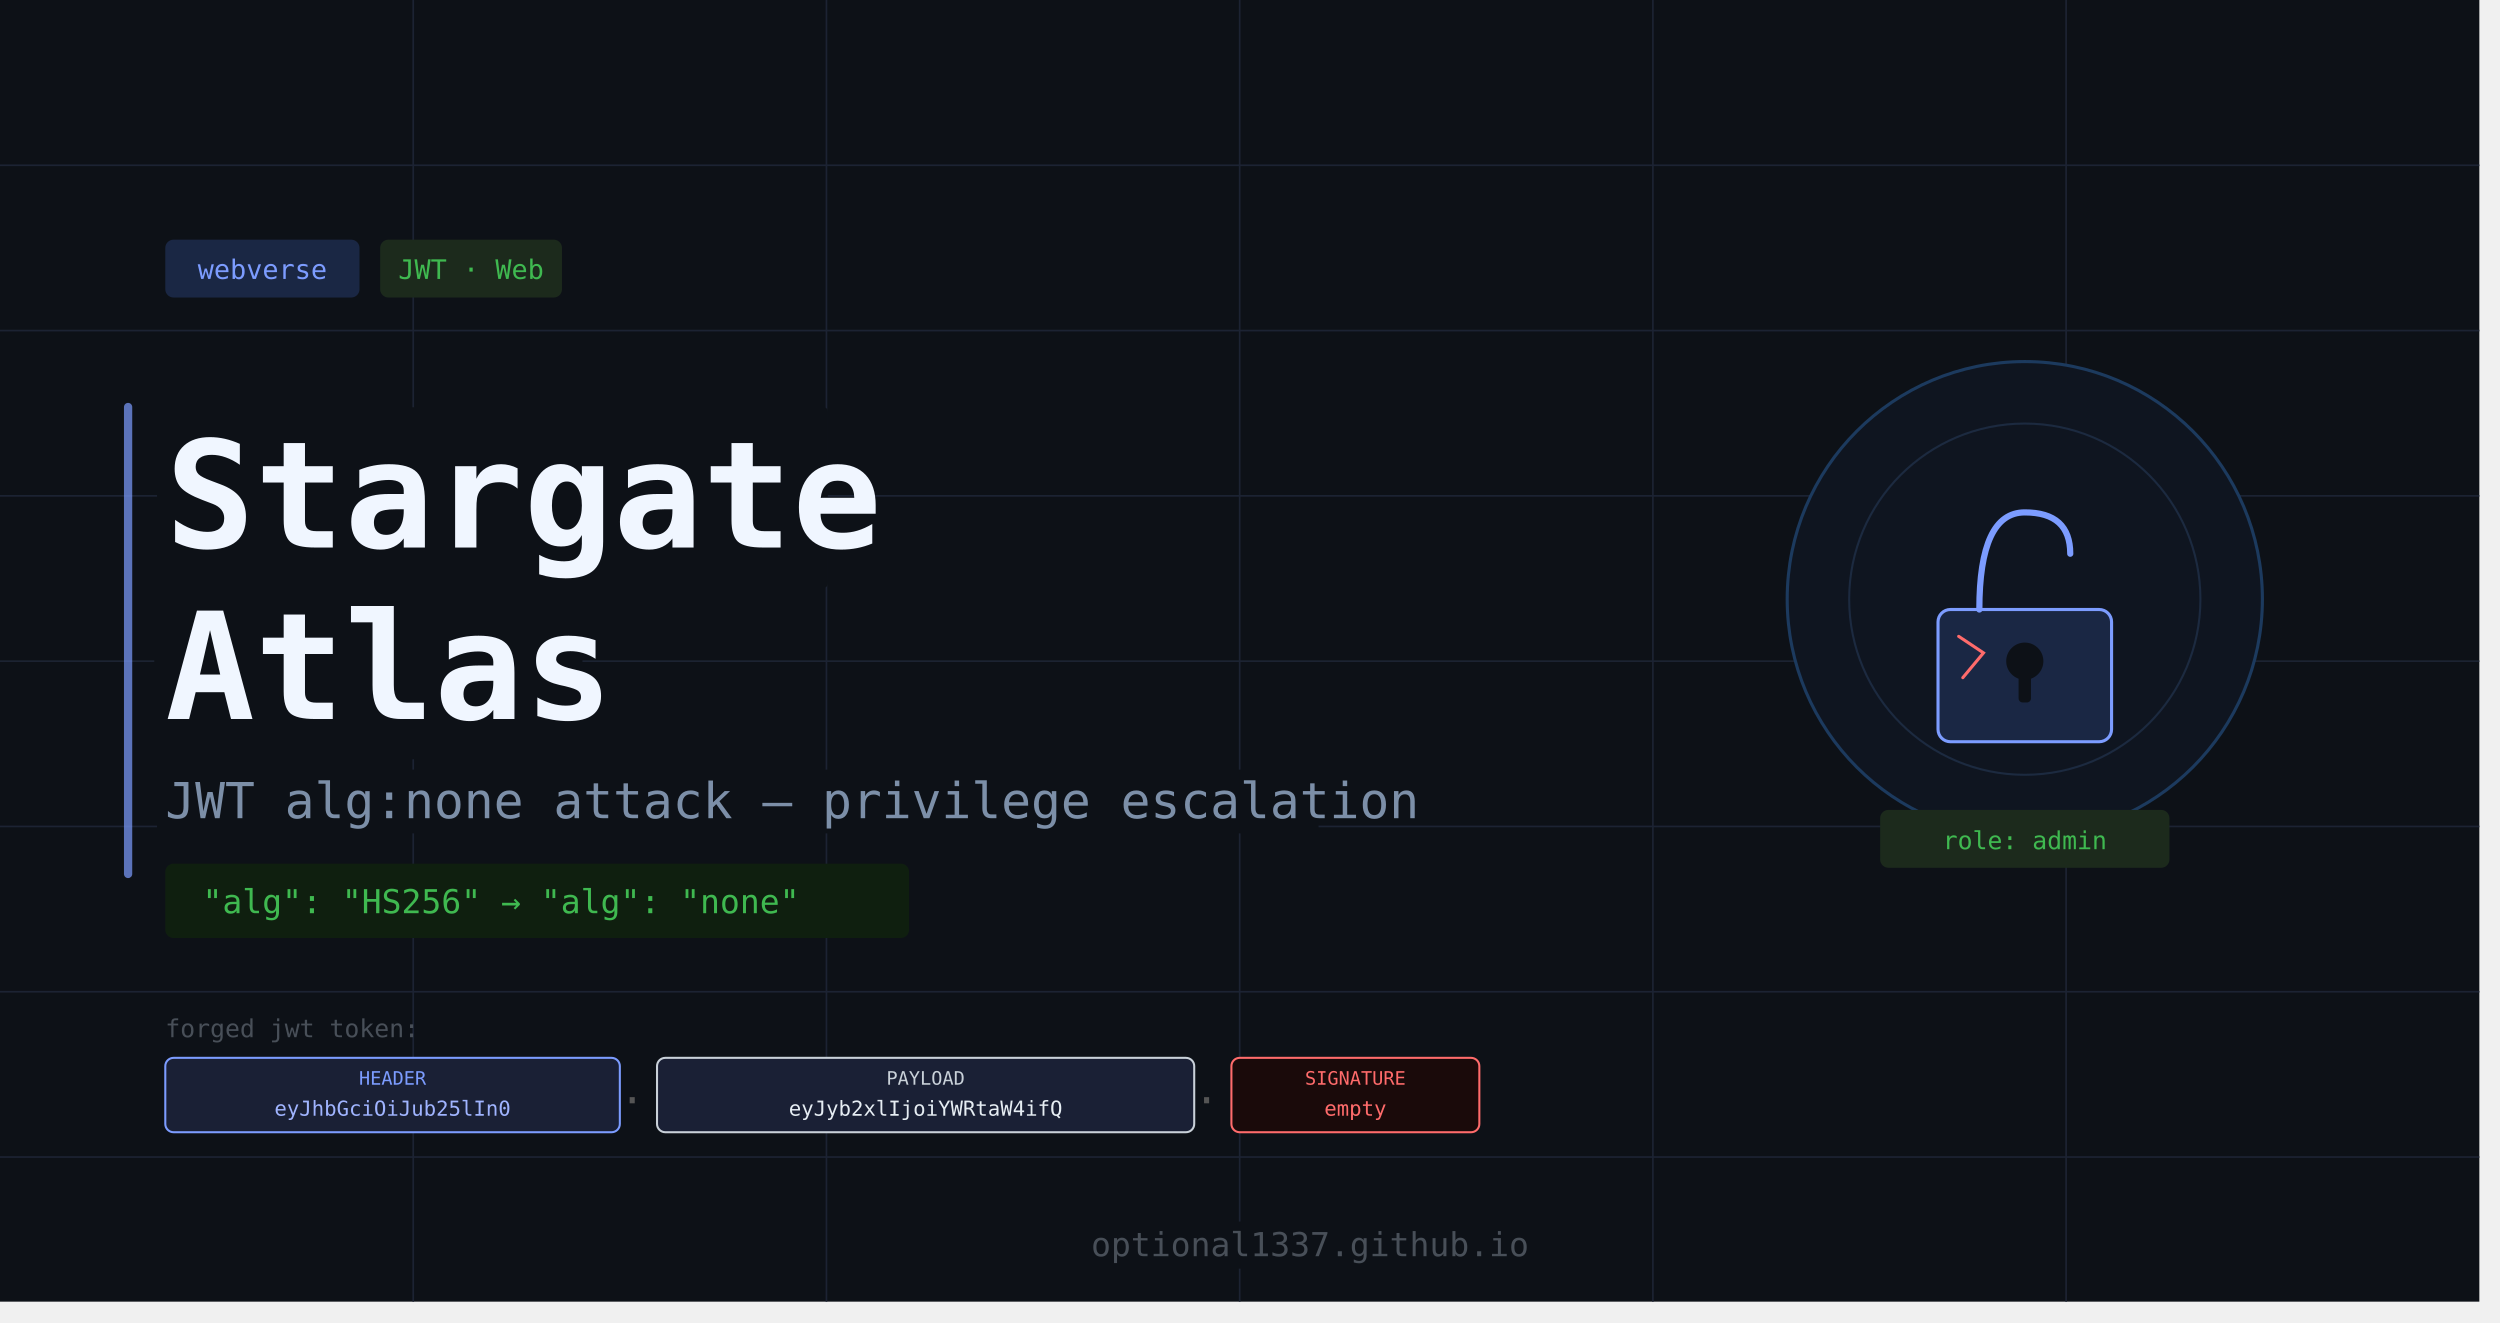
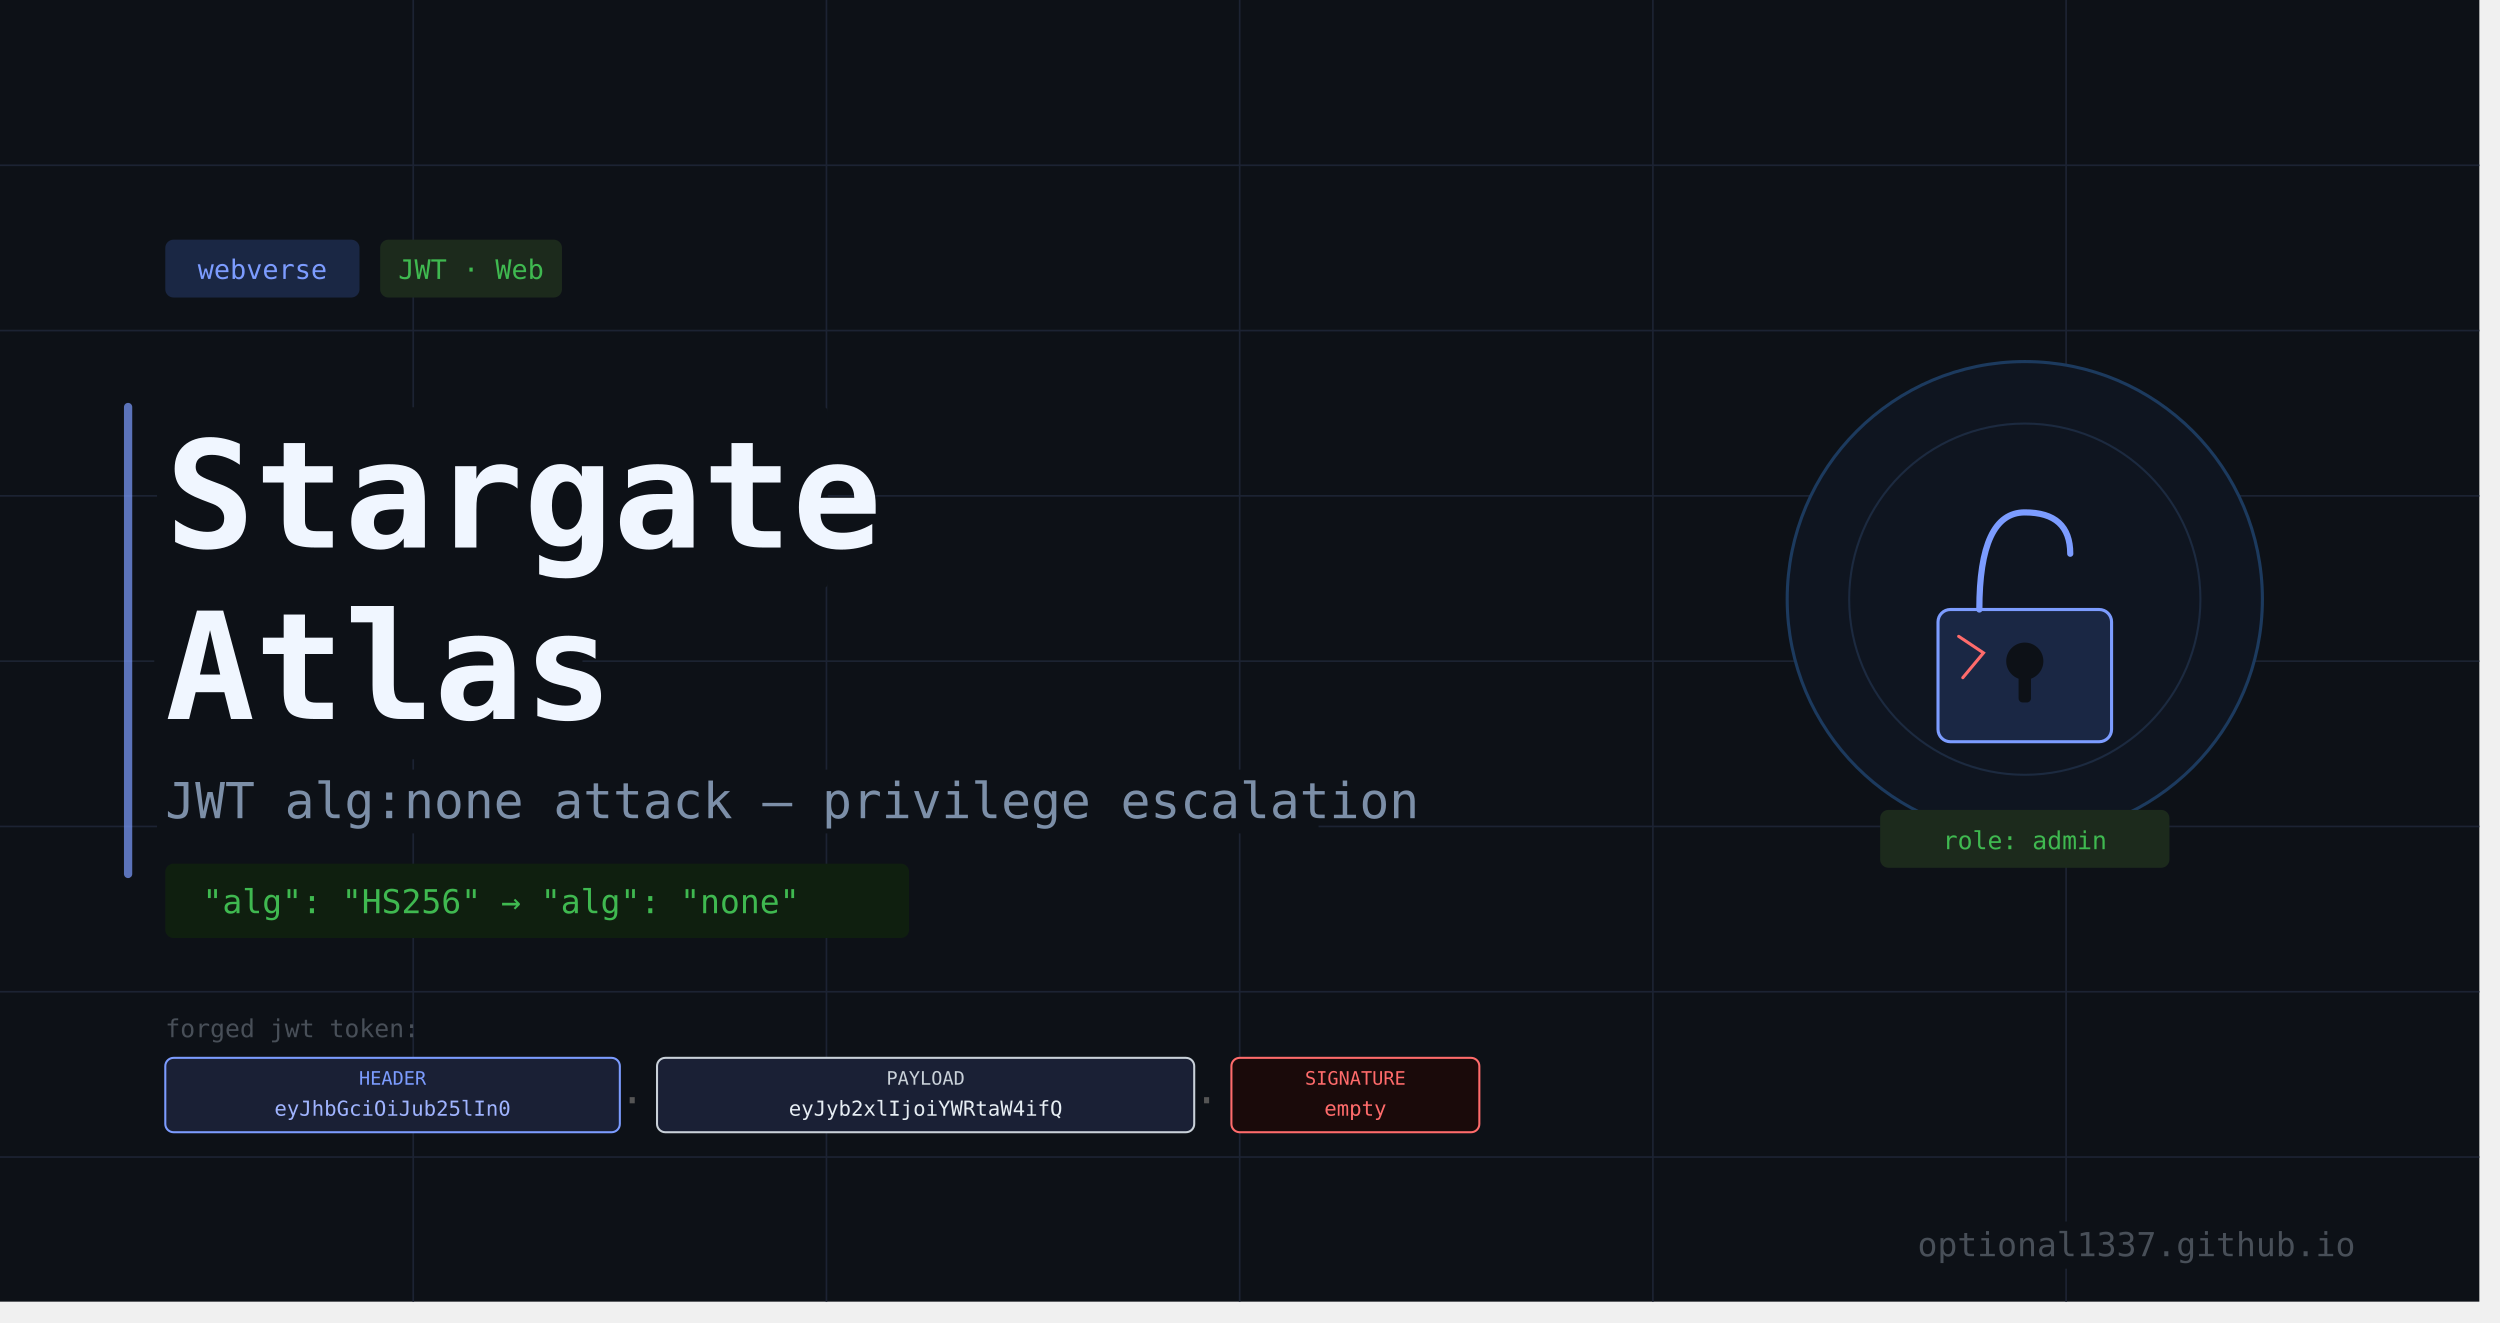
<svg xmlns="http://www.w3.org/2000/svg" width="100%" viewBox="0 0 1210 640" role="img" style="">
  <defs>
-     <mask id="imagine-text-gaps-v99583" maskUnits="userSpaceOnUse">
+     <mask id="imagine-text-gaps-18hlt5" maskUnits="userSpaceOnUse">
      <rect x="0" y="0" width="1210" height="640" fill="white" />
      <rect x="93.086" y="120.9" width="67.395" height="18.789" fill="black" rx="2" />
      <rect x="191.859" y="120.9" width="73.191" height="18.789" fill="black" rx="2" />
      <rect x="76" y="197.122" width="324.681" height="87.356" fill="black" rx="2" />
      <rect x="74.656" y="280.122" width="207.273" height="87.356" fill="black" rx="2" />
      <rect x="76" y="372.489" width="562.186" height="30.889" fill="black" rx="2" />
      <rect x="94" y="425.211" width="271.89" height="22.822" fill="black" rx="2" />
      <rect x="76" y="489.244" width="120.093" height="17.444" fill="black" rx="2" />
      <rect x="171.159" y="514.933" width="38.104" height="14.756" fill="black" rx="2" />
      <rect x="133.819" y="528.589" width="112.363" height="16.1" fill="black" rx="2" />
      <rect x="296.496" y="513.178" width="19.008" height="28.2" fill="black" rx="2" />
      <rect x="426.69" y="514.933" width="43.049" height="14.756" fill="black" rx="2" />
      <rect x="383.584" y="528.589" width="130.057" height="16.1" fill="black" rx="2" />
      <rect x="574.496" y="513.178" width="19.008" height="28.2" fill="black" rx="2" />
      <rect x="629.743" y="514.933" width="52.939" height="14.756" fill="black" rx="2" />
      <rect x="638.261" y="528.589" width="35.477" height="16.1" fill="black" rx="2" />
-       <rect x="542.462" y="591.211" width="202.133" height="22.822" fill="black" rx="2" />
+       <rect x="942.462" y="591.211" width="202.133" height="22.822" fill="black" rx="2" />
      <rect x="939.731" y="398.244" width="80.657" height="17.444" fill="black" rx="2" />
    </mask>
  </defs>
  <rect width="1200" height="630" fill="#0d1117" style="fill:rgb(13, 17, 23);stroke:none;color:rgb(255, 255, 255);stroke-width:1px;stroke-linecap:butt;stroke-linejoin:miter;opacity:1;font-family:&quot;Anthropic Sans&quot;, -apple-system, BlinkMacSystemFont, &quot;Segoe UI&quot;, sans-serif;font-size:16px;font-weight:400;text-anchor:start;dominant-baseline:auto" />
  <g style="fill:none;stroke:rgb(28, 35, 51);color:rgb(255, 255, 255);stroke-width:0.8px;stroke-linecap:butt;stroke-linejoin:miter;opacity:1;font-family:&quot;Anthropic Sans&quot;, -apple-system, BlinkMacSystemFont, &quot;Segoe UI&quot;, sans-serif;font-size:16px;font-weight:400;text-anchor:start;dominant-baseline:auto">
    <line x1="0" y1="80" x2="1200" y2="80" style="fill:none;stroke:rgb(28, 35, 51);color:rgb(255, 255, 255);stroke-width:0.8px;stroke-linecap:butt;stroke-linejoin:miter;opacity:1;font-family:&quot;Anthropic Sans&quot;, -apple-system, BlinkMacSystemFont, &quot;Segoe UI&quot;, sans-serif;font-size:16px;font-weight:400;text-anchor:start;dominant-baseline:auto" />
    <line x1="0" y1="160" x2="1200" y2="160" style="fill:none;stroke:rgb(28, 35, 51);color:rgb(255, 255, 255);stroke-width:0.8px;stroke-linecap:butt;stroke-linejoin:miter;opacity:1;font-family:&quot;Anthropic Sans&quot;, -apple-system, BlinkMacSystemFont, &quot;Segoe UI&quot;, sans-serif;font-size:16px;font-weight:400;text-anchor:start;dominant-baseline:auto" />
-     <line x1="0" y1="240" x2="1200" y2="240" mask="url(#imagine-text-gaps-v99583)" style="fill:none;stroke:rgb(28, 35, 51);color:rgb(255, 255, 255);stroke-width:0.8px;stroke-linecap:butt;stroke-linejoin:miter;opacity:1;font-family:&quot;Anthropic Sans&quot;, -apple-system, BlinkMacSystemFont, &quot;Segoe UI&quot;, sans-serif;font-size:16px;font-weight:400;text-anchor:start;dominant-baseline:auto" />
-     <line x1="0" y1="320" x2="1200" y2="320" mask="url(#imagine-text-gaps-v99583)" style="fill:none;stroke:rgb(28, 35, 51);color:rgb(255, 255, 255);stroke-width:0.8px;stroke-linecap:butt;stroke-linejoin:miter;opacity:1;font-family:&quot;Anthropic Sans&quot;, -apple-system, BlinkMacSystemFont, &quot;Segoe UI&quot;, sans-serif;font-size:16px;font-weight:400;text-anchor:start;dominant-baseline:auto" />
-     <line x1="0" y1="400" x2="1200" y2="400" mask="url(#imagine-text-gaps-v99583)" style="fill:none;stroke:rgb(28, 35, 51);color:rgb(255, 255, 255);stroke-width:0.8px;stroke-linecap:butt;stroke-linejoin:miter;opacity:1;font-family:&quot;Anthropic Sans&quot;, -apple-system, BlinkMacSystemFont, &quot;Segoe UI&quot;, sans-serif;font-size:16px;font-weight:400;text-anchor:start;dominant-baseline:auto" />
+     <line x1="0" y1="240" x2="1200" y2="240" mask="url(#imagine-text-gaps-18hlt5)" style="fill:none;stroke:rgb(28, 35, 51);color:rgb(255, 255, 255);stroke-width:0.8px;stroke-linecap:butt;stroke-linejoin:miter;opacity:1;font-family:&quot;Anthropic Sans&quot;, -apple-system, BlinkMacSystemFont, &quot;Segoe UI&quot;, sans-serif;font-size:16px;font-weight:400;text-anchor:start;dominant-baseline:auto" />
+     <line x1="0" y1="320" x2="1200" y2="320" mask="url(#imagine-text-gaps-18hlt5)" style="fill:none;stroke:rgb(28, 35, 51);color:rgb(255, 255, 255);stroke-width:0.8px;stroke-linecap:butt;stroke-linejoin:miter;opacity:1;font-family:&quot;Anthropic Sans&quot;, -apple-system, BlinkMacSystemFont, &quot;Segoe UI&quot;, sans-serif;font-size:16px;font-weight:400;text-anchor:start;dominant-baseline:auto" />
+     <line x1="0" y1="400" x2="1200" y2="400" mask="url(#imagine-text-gaps-18hlt5)" style="fill:none;stroke:rgb(28, 35, 51);color:rgb(255, 255, 255);stroke-width:0.8px;stroke-linecap:butt;stroke-linejoin:miter;opacity:1;font-family:&quot;Anthropic Sans&quot;, -apple-system, BlinkMacSystemFont, &quot;Segoe UI&quot;, sans-serif;font-size:16px;font-weight:400;text-anchor:start;dominant-baseline:auto" />
    <line x1="0" y1="480" x2="1200" y2="480" style="fill:none;stroke:rgb(28, 35, 51);color:rgb(255, 255, 255);stroke-width:0.8px;stroke-linecap:butt;stroke-linejoin:miter;opacity:1;font-family:&quot;Anthropic Sans&quot;, -apple-system, BlinkMacSystemFont, &quot;Segoe UI&quot;, sans-serif;font-size:16px;font-weight:400;text-anchor:start;dominant-baseline:auto" />
    <line x1="0" y1="560" x2="1200" y2="560" style="fill:none;stroke:rgb(28, 35, 51);color:rgb(255, 255, 255);stroke-width:0.8px;stroke-linecap:butt;stroke-linejoin:miter;opacity:1;font-family:&quot;Anthropic Sans&quot;, -apple-system, BlinkMacSystemFont, &quot;Segoe UI&quot;, sans-serif;font-size:16px;font-weight:400;text-anchor:start;dominant-baseline:auto" />
-     <line x1="200" y1="0" x2="200" y2="630" mask="url(#imagine-text-gaps-v99583)" style="fill:none;stroke:rgb(28, 35, 51);color:rgb(255, 255, 255);stroke-width:0.8px;stroke-linecap:butt;stroke-linejoin:miter;opacity:1;font-family:&quot;Anthropic Sans&quot;, -apple-system, BlinkMacSystemFont, &quot;Segoe UI&quot;, sans-serif;font-size:16px;font-weight:400;text-anchor:start;dominant-baseline:auto" />
-     <line x1="400" y1="0" x2="400" y2="630" mask="url(#imagine-text-gaps-v99583)" style="fill:none;stroke:rgb(28, 35, 51);color:rgb(255, 255, 255);stroke-width:0.8px;stroke-linecap:butt;stroke-linejoin:miter;opacity:1;font-family:&quot;Anthropic Sans&quot;, -apple-system, BlinkMacSystemFont, &quot;Segoe UI&quot;, sans-serif;font-size:16px;font-weight:400;text-anchor:start;dominant-baseline:auto" />
-     <line x1="600" y1="0" x2="600" y2="630" mask="url(#imagine-text-gaps-v99583)" style="fill:none;stroke:rgb(28, 35, 51);color:rgb(255, 255, 255);stroke-width:0.8px;stroke-linecap:butt;stroke-linejoin:miter;opacity:1;font-family:&quot;Anthropic Sans&quot;, -apple-system, BlinkMacSystemFont, &quot;Segoe UI&quot;, sans-serif;font-size:16px;font-weight:400;text-anchor:start;dominant-baseline:auto" />
+     <line x1="200" y1="0" x2="200" y2="630" mask="url(#imagine-text-gaps-18hlt5)" style="fill:none;stroke:rgb(28, 35, 51);color:rgb(255, 255, 255);stroke-width:0.8px;stroke-linecap:butt;stroke-linejoin:miter;opacity:1;font-family:&quot;Anthropic Sans&quot;, -apple-system, BlinkMacSystemFont, &quot;Segoe UI&quot;, sans-serif;font-size:16px;font-weight:400;text-anchor:start;dominant-baseline:auto" />
+     <line x1="400" y1="0" x2="400" y2="630" mask="url(#imagine-text-gaps-18hlt5)" style="fill:none;stroke:rgb(28, 35, 51);color:rgb(255, 255, 255);stroke-width:0.8px;stroke-linecap:butt;stroke-linejoin:miter;opacity:1;font-family:&quot;Anthropic Sans&quot;, -apple-system, BlinkMacSystemFont, &quot;Segoe UI&quot;, sans-serif;font-size:16px;font-weight:400;text-anchor:start;dominant-baseline:auto" />
+     <line x1="600" y1="0" x2="600" y2="630" mask="url(#imagine-text-gaps-18hlt5)" style="fill:none;stroke:rgb(28, 35, 51);color:rgb(255, 255, 255);stroke-width:0.8px;stroke-linecap:butt;stroke-linejoin:miter;opacity:1;font-family:&quot;Anthropic Sans&quot;, -apple-system, BlinkMacSystemFont, &quot;Segoe UI&quot;, sans-serif;font-size:16px;font-weight:400;text-anchor:start;dominant-baseline:auto" />
    <line x1="800" y1="0" x2="800" y2="630" style="fill:none;stroke:rgb(28, 35, 51);color:rgb(255, 255, 255);stroke-width:0.8px;stroke-linecap:butt;stroke-linejoin:miter;opacity:1;font-family:&quot;Anthropic Sans&quot;, -apple-system, BlinkMacSystemFont, &quot;Segoe UI&quot;, sans-serif;font-size:16px;font-weight:400;text-anchor:start;dominant-baseline:auto" />
-     <line x1="1000" y1="0" x2="1000" y2="630" mask="url(#imagine-text-gaps-v99583)" style="fill:none;stroke:rgb(28, 35, 51);color:rgb(255, 255, 255);stroke-width:0.8px;stroke-linecap:butt;stroke-linejoin:miter;opacity:1;font-family:&quot;Anthropic Sans&quot;, -apple-system, BlinkMacSystemFont, &quot;Segoe UI&quot;, sans-serif;font-size:16px;font-weight:400;text-anchor:start;dominant-baseline:auto" />
+     <line x1="1000" y1="0" x2="1000" y2="630" mask="url(#imagine-text-gaps-18hlt5)" style="fill:none;stroke:rgb(28, 35, 51);color:rgb(255, 255, 255);stroke-width:0.8px;stroke-linecap:butt;stroke-linejoin:miter;opacity:1;font-family:&quot;Anthropic Sans&quot;, -apple-system, BlinkMacSystemFont, &quot;Segoe UI&quot;, sans-serif;font-size:16px;font-weight:400;text-anchor:start;dominant-baseline:auto" />
  </g>
  <rect x="60" y="195" width="4" height="230" rx="2" fill="#7c9cff" opacity="0.7" style="fill:rgb(124, 156, 255);stroke:none;color:rgb(255, 255, 255);stroke-width:1px;stroke-linecap:butt;stroke-linejoin:miter;opacity:0.7;font-family:&quot;Anthropic Sans&quot;, -apple-system, BlinkMacSystemFont, &quot;Segoe UI&quot;, sans-serif;font-size:16px;font-weight:400;text-anchor:start;dominant-baseline:auto" />
  <rect x="80" y="116" width="94" height="28" rx="4" fill="#1a2744" style="fill:rgb(26, 39, 68);stroke:none;color:rgb(255, 255, 255);stroke-width:1px;stroke-linecap:butt;stroke-linejoin:miter;opacity:1;font-family:&quot;Anthropic Sans&quot;, -apple-system, BlinkMacSystemFont, &quot;Segoe UI&quot;, sans-serif;font-size:16px;font-weight:400;text-anchor:start;dominant-baseline:auto" />
  <text x="127" y="135" text-anchor="middle" font-family="monospace" font-size="13px" font-weight="500" fill="#7c9cff" style="fill:rgb(124, 156, 255);stroke:none;color:rgb(255, 255, 255);stroke-width:1px;stroke-linecap:butt;stroke-linejoin:miter;opacity:1;font-family:monospace;font-size:13px;font-weight:500;text-anchor:middle;dominant-baseline:auto">webverse</text>
  <rect x="184" y="116" width="88" height="28" rx="4" fill="#1c2a1c" style="fill:rgb(28, 42, 28);stroke:none;color:rgb(255, 255, 255);stroke-width:1px;stroke-linecap:butt;stroke-linejoin:miter;opacity:1;font-family:&quot;Anthropic Sans&quot;, -apple-system, BlinkMacSystemFont, &quot;Segoe UI&quot;, sans-serif;font-size:16px;font-weight:400;text-anchor:start;dominant-baseline:auto" />
  <text x="228" y="135" text-anchor="middle" font-family="monospace" font-size="13px" font-weight="500" fill="#3fb950" style="fill:rgb(63, 185, 80);stroke:none;color:rgb(255, 255, 255);stroke-width:1px;stroke-linecap:butt;stroke-linejoin:miter;opacity:1;font-family:monospace;font-size:13px;font-weight:500;text-anchor:middle;dominant-baseline:auto">JWT · Web</text>
  <text x="80" y="265" font-family="monospace" font-size="72px" font-weight="700" fill="#f0f6ff" style="fill:rgb(240, 246, 255);stroke:none;color:rgb(255, 255, 255);stroke-width:1px;stroke-linecap:butt;stroke-linejoin:miter;opacity:1;font-family:monospace;font-size:72px;font-weight:700;text-anchor:start;dominant-baseline:auto">Stargate</text>
  <text x="80" y="348" font-family="monospace" font-size="72px" font-weight="700" fill="#f0f6ff" style="fill:rgb(240, 246, 255);stroke:none;color:rgb(255, 255, 255);stroke-width:1px;stroke-linecap:butt;stroke-linejoin:miter;opacity:1;font-family:monospace;font-size:72px;font-weight:700;text-anchor:start;dominant-baseline:auto">Atlas</text>
  <text x="80" y="396" font-family="monospace" font-size="24px" fill="#7c8fa8" style="fill:rgb(124, 143, 168);stroke:none;color:rgb(255, 255, 255);stroke-width:1px;stroke-linecap:butt;stroke-linejoin:miter;opacity:1;font-family:monospace;font-size:24px;font-weight:400;text-anchor:start;dominant-baseline:auto">JWT alg:none attack — privilege escalation</text>
  <rect x="80" y="418" width="360" height="36" rx="4" fill="#0f1f0f" style="fill:rgb(15, 31, 15);stroke:none;color:rgb(255, 255, 255);stroke-width:1px;stroke-linecap:butt;stroke-linejoin:miter;opacity:1;font-family:&quot;Anthropic Sans&quot;, -apple-system, BlinkMacSystemFont, &quot;Segoe UI&quot;, sans-serif;font-size:16px;font-weight:400;text-anchor:start;dominant-baseline:auto" />
  <text x="98" y="442" font-family="monospace" font-size="16px" fill="#3fb950" style="fill:rgb(63, 185, 80);stroke:none;color:rgb(255, 255, 255);stroke-width:1px;stroke-linecap:butt;stroke-linejoin:miter;opacity:1;font-family:monospace;font-size:16px;font-weight:400;text-anchor:start;dominant-baseline:auto">"alg": "HS256"  →  "alg": "none"</text>
  <text x="80" y="502" font-family="monospace" font-size="12px" fill="#484f58" style="fill:rgb(72, 79, 88);stroke:none;color:rgb(255, 255, 255);stroke-width:1px;stroke-linecap:butt;stroke-linejoin:miter;opacity:1;font-family:monospace;font-size:12px;font-weight:400;text-anchor:start;dominant-baseline:auto">forged jwt token:</text>
  <rect x="80" y="512" width="220" height="36" rx="4" fill="#1a2035" stroke="#7c9cff" stroke-width="1" style="fill:rgb(26, 32, 53);stroke:rgb(124, 156, 255);color:rgb(255, 255, 255);stroke-width:1px;stroke-linecap:butt;stroke-linejoin:miter;opacity:1;font-family:&quot;Anthropic Sans&quot;, -apple-system, BlinkMacSystemFont, &quot;Segoe UI&quot;, sans-serif;font-size:16px;font-weight:400;text-anchor:start;dominant-baseline:auto" />
  <text x="190" y="525" text-anchor="middle" font-family="monospace" font-size="9px" fill="#7c9cff" style="fill:rgb(124, 156, 255);stroke:none;color:rgb(255, 255, 255);stroke-width:1px;stroke-linecap:butt;stroke-linejoin:miter;opacity:1;font-family:monospace;font-size:9px;font-weight:400;text-anchor:middle;dominant-baseline:auto">HEADER</text>
  <text x="190" y="540" text-anchor="middle" font-family="monospace" font-size="10px" fill="#a0b4ff" style="fill:rgb(160, 180, 255);stroke:none;color:rgb(255, 255, 255);stroke-width:1px;stroke-linecap:butt;stroke-linejoin:miter;opacity:1;font-family:monospace;font-size:10px;font-weight:400;text-anchor:middle;dominant-baseline:auto">eyJhbGciOiJub25lIn0</text>
  <text x="306" y="534" font-family="monospace" font-size="20px" fill="#555" text-anchor="middle" style="fill:rgb(85, 85, 85);stroke:none;color:rgb(255, 255, 255);stroke-width:1px;stroke-linecap:butt;stroke-linejoin:miter;opacity:1;font-family:monospace;font-size:20px;font-weight:400;text-anchor:middle;dominant-baseline:auto">.</text>
  <rect x="318" y="512" width="260" height="36" rx="4" fill="#1a2035" stroke="#c9d1d9" stroke-width="1" style="fill:rgb(26, 32, 53);stroke:rgb(201, 209, 217);color:rgb(255, 255, 255);stroke-width:1px;stroke-linecap:butt;stroke-linejoin:miter;opacity:1;font-family:&quot;Anthropic Sans&quot;, -apple-system, BlinkMacSystemFont, &quot;Segoe UI&quot;, sans-serif;font-size:16px;font-weight:400;text-anchor:start;dominant-baseline:auto" />
  <text x="448" y="525" text-anchor="middle" font-family="monospace" font-size="9px" fill="#c9d1d9" style="fill:rgb(201, 209, 217);stroke:none;color:rgb(255, 255, 255);stroke-width:1px;stroke-linecap:butt;stroke-linejoin:miter;opacity:1;font-family:monospace;font-size:9px;font-weight:400;text-anchor:middle;dominant-baseline:auto">PAYLOAD</text>
  <text x="448" y="540" text-anchor="middle" font-family="monospace" font-size="10px" fill="#e6edf3" style="fill:rgb(230, 237, 243);stroke:none;color:rgb(255, 255, 255);stroke-width:1px;stroke-linecap:butt;stroke-linejoin:miter;opacity:1;font-family:monospace;font-size:10px;font-weight:400;text-anchor:middle;dominant-baseline:auto">eyJyb2xlIjoiYWRtaW4ifQ</text>
  <text x="584" y="534" font-family="monospace" font-size="20px" fill="#555" text-anchor="middle" style="fill:rgb(85, 85, 85);stroke:none;color:rgb(255, 255, 255);stroke-width:1px;stroke-linecap:butt;stroke-linejoin:miter;opacity:1;font-family:monospace;font-size:20px;font-weight:400;text-anchor:middle;dominant-baseline:auto">.</text>
  <rect x="596" y="512" width="120" height="36" rx="4" fill="#1a0a0a" stroke="#ff6b6b" stroke-width="1" style="fill:rgb(26, 10, 10);stroke:rgb(255, 107, 107);color:rgb(255, 255, 255);stroke-width:1px;stroke-linecap:butt;stroke-linejoin:miter;opacity:1;font-family:&quot;Anthropic Sans&quot;, -apple-system, BlinkMacSystemFont, &quot;Segoe UI&quot;, sans-serif;font-size:16px;font-weight:400;text-anchor:start;dominant-baseline:auto" />
  <text x="656" y="525" text-anchor="middle" font-family="monospace" font-size="9px" fill="#ff6b6b" style="fill:rgb(255, 107, 107);stroke:none;color:rgb(255, 255, 255);stroke-width:1px;stroke-linecap:butt;stroke-linejoin:miter;opacity:1;font-family:monospace;font-size:9px;font-weight:400;text-anchor:middle;dominant-baseline:auto">SIGNATURE</text>
  <text x="656" y="540" text-anchor="middle" font-family="monospace" font-size="10px" fill="#ff6b6b" style="fill:rgb(255, 107, 107);stroke:none;color:rgb(255, 255, 255);stroke-width:1px;stroke-linecap:butt;stroke-linejoin:miter;opacity:1;font-family:monospace;font-size:10px;font-weight:400;text-anchor:middle;dominant-baseline:auto">empty</text>
-   <text x="740" y="608" text-anchor="end" font-family="monospace" font-size="16px" fill="#484f58" style="fill:rgb(72, 79, 88);stroke:none;color:rgb(255, 255, 255);stroke-width:1px;stroke-linecap:butt;stroke-linejoin:miter;opacity:1;font-family:monospace;font-size:16px;font-weight:400;text-anchor:end;dominant-baseline:auto">optional1337.github.io</text>
+   <text x="1140" y="608" text-anchor="end" font-family="monospace" font-size="16px" fill="#484f58" style="fill:rgb(72, 79, 88);stroke:none;color:rgb(255, 255, 255);stroke-width:1px;stroke-linecap:butt;stroke-linejoin:miter;opacity:1;font-family:monospace;font-size:16px;font-weight:400;text-anchor:end;dominant-baseline:auto">optional1337.github.io</text>
  <circle cx="980" cy="290" r="115" fill="#0f1520" stroke="#1c3a5e" stroke-width="1.5" style="fill:rgb(15, 21, 32);stroke:rgb(28, 58, 94);color:rgb(255, 255, 255);stroke-width:1.5px;stroke-linecap:butt;stroke-linejoin:miter;opacity:1;font-family:&quot;Anthropic Sans&quot;, -apple-system, BlinkMacSystemFont, &quot;Segoe UI&quot;, sans-serif;font-size:16px;font-weight:400;text-anchor:start;dominant-baseline:auto" />
  <circle cx="980" cy="290" r="85" fill="none" stroke="#1c2a40" stroke-width="1" style="fill:none;stroke:rgb(28, 42, 64);color:rgb(255, 255, 255);stroke-width:1px;stroke-linecap:butt;stroke-linejoin:miter;opacity:1;font-family:&quot;Anthropic Sans&quot;, -apple-system, BlinkMacSystemFont, &quot;Segoe UI&quot;, sans-serif;font-size:16px;font-weight:400;text-anchor:start;dominant-baseline:auto" />
  <rect x="938" y="295" width="84" height="64" rx="6" fill="#1a2744" stroke="#7c9cff" stroke-width="1.5" style="fill:rgb(26, 39, 68);stroke:rgb(124, 156, 255);color:rgb(255, 255, 255);stroke-width:1.5px;stroke-linecap:butt;stroke-linejoin:miter;opacity:1;font-family:&quot;Anthropic Sans&quot;, -apple-system, BlinkMacSystemFont, &quot;Segoe UI&quot;, sans-serif;font-size:16px;font-weight:400;text-anchor:start;dominant-baseline:auto" />
  <path d="M958 295 Q958 248 980 248 Q1002 248 1002 268" fill="none" stroke="#7c9cff" stroke-width="3" stroke-linecap="round" style="fill:none;stroke:rgb(124, 156, 255);color:rgb(255, 255, 255);stroke-width:3px;stroke-linecap:round;stroke-linejoin:miter;opacity:1;font-family:&quot;Anthropic Sans&quot;, -apple-system, BlinkMacSystemFont, &quot;Segoe UI&quot;, sans-serif;font-size:16px;font-weight:400;text-anchor:start;dominant-baseline:auto" />
  <circle cx="980" cy="320" r="9" fill="#0d1117" style="fill:rgb(13, 17, 23);stroke:none;color:rgb(255, 255, 255);stroke-width:1px;stroke-linecap:butt;stroke-linejoin:miter;opacity:1;font-family:&quot;Anthropic Sans&quot;, -apple-system, BlinkMacSystemFont, &quot;Segoe UI&quot;, sans-serif;font-size:16px;font-weight:400;text-anchor:start;dominant-baseline:auto" />
  <rect x="977" y="326" width="6" height="14" rx="2" fill="#0d1117" style="fill:rgb(13, 17, 23);stroke:none;color:rgb(255, 255, 255);stroke-width:1px;stroke-linecap:butt;stroke-linejoin:miter;opacity:1;font-family:&quot;Anthropic Sans&quot;, -apple-system, BlinkMacSystemFont, &quot;Segoe UI&quot;, sans-serif;font-size:16px;font-weight:400;text-anchor:start;dominant-baseline:auto" />
  <path d="M948 308 L960 316 L950 328" fill="none" stroke="#ff6b6b" stroke-width="1.5" stroke-linecap="round" style="fill:none;stroke:rgb(255, 107, 107);color:rgb(255, 255, 255);stroke-width:1.5px;stroke-linecap:round;stroke-linejoin:miter;opacity:1;font-family:&quot;Anthropic Sans&quot;, -apple-system, BlinkMacSystemFont, &quot;Segoe UI&quot;, sans-serif;font-size:16px;font-weight:400;text-anchor:start;dominant-baseline:auto" />
  <rect x="910" y="392" width="140" height="28" rx="4" fill="#1c2a1c" style="fill:rgb(28, 42, 28);stroke:none;color:rgb(255, 255, 255);stroke-width:1px;stroke-linecap:butt;stroke-linejoin:miter;opacity:1;font-family:&quot;Anthropic Sans&quot;, -apple-system, BlinkMacSystemFont, &quot;Segoe UI&quot;, sans-serif;font-size:16px;font-weight:400;text-anchor:start;dominant-baseline:auto" />
  <text x="980" y="411" text-anchor="middle" font-family="monospace" font-size="12px" fill="#3fb950" style="fill:rgb(63, 185, 80);stroke:none;color:rgb(255, 255, 255);stroke-width:1px;stroke-linecap:butt;stroke-linejoin:miter;opacity:1;font-family:monospace;font-size:12px;font-weight:400;text-anchor:middle;dominant-baseline:auto">role: admin</text>
</svg>
